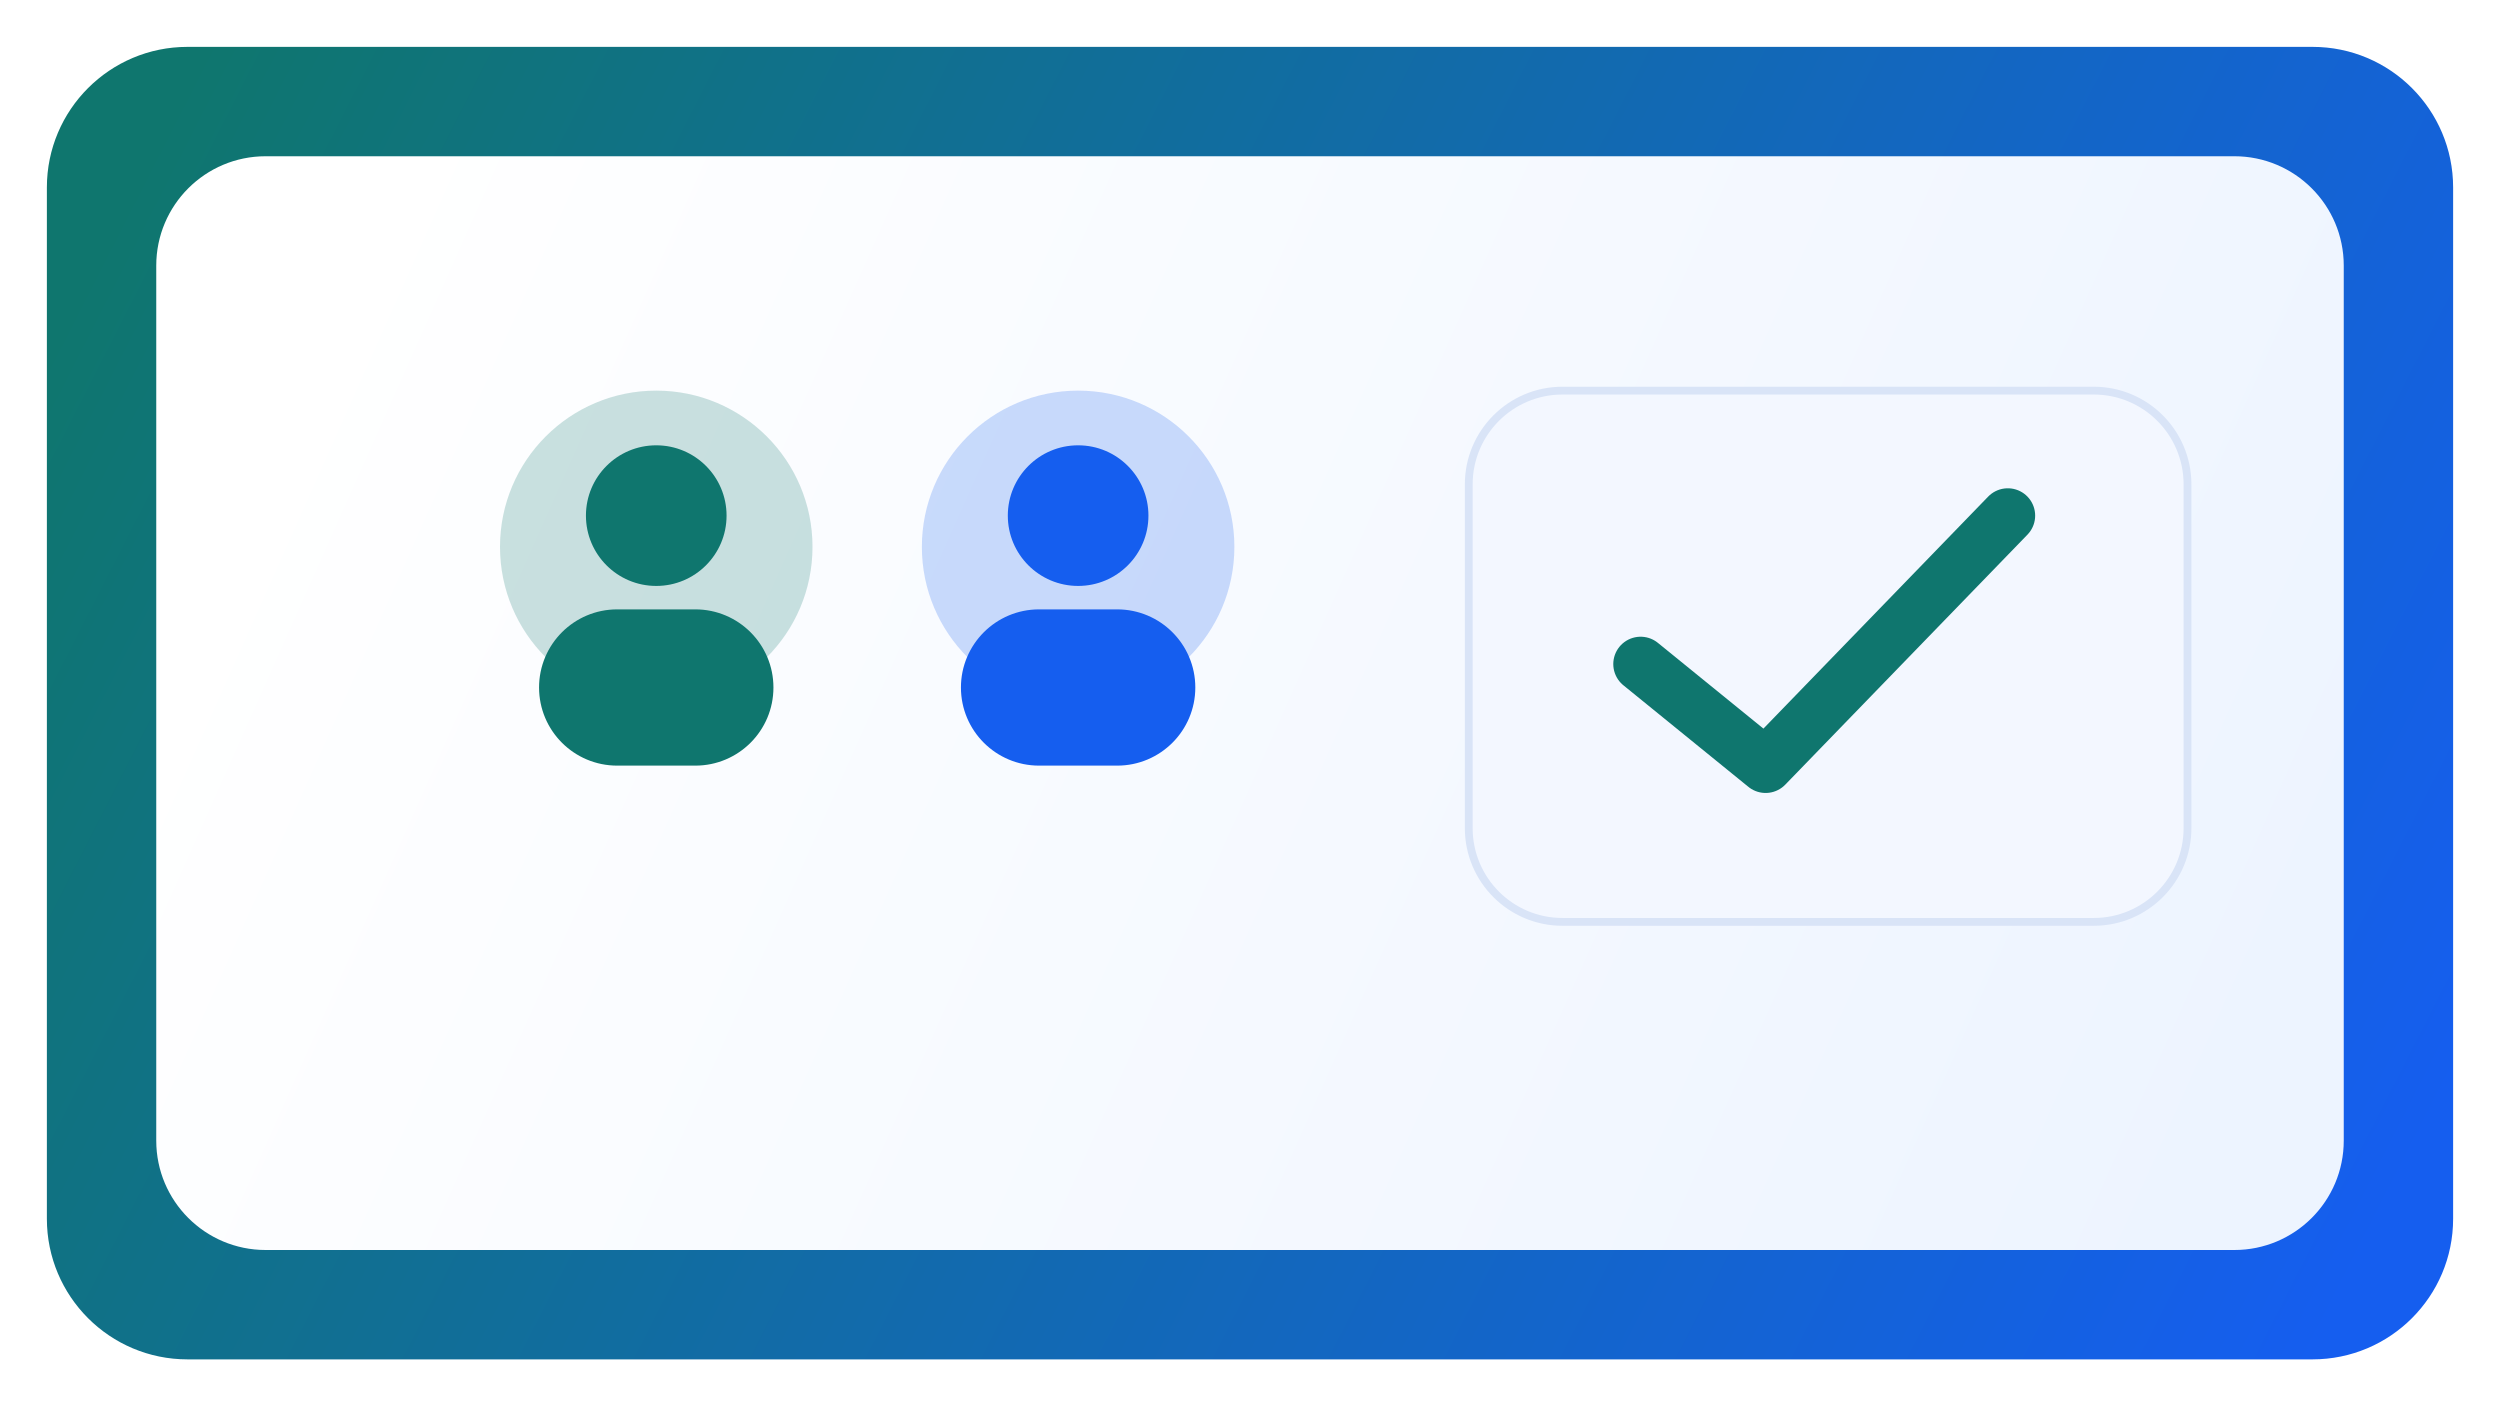
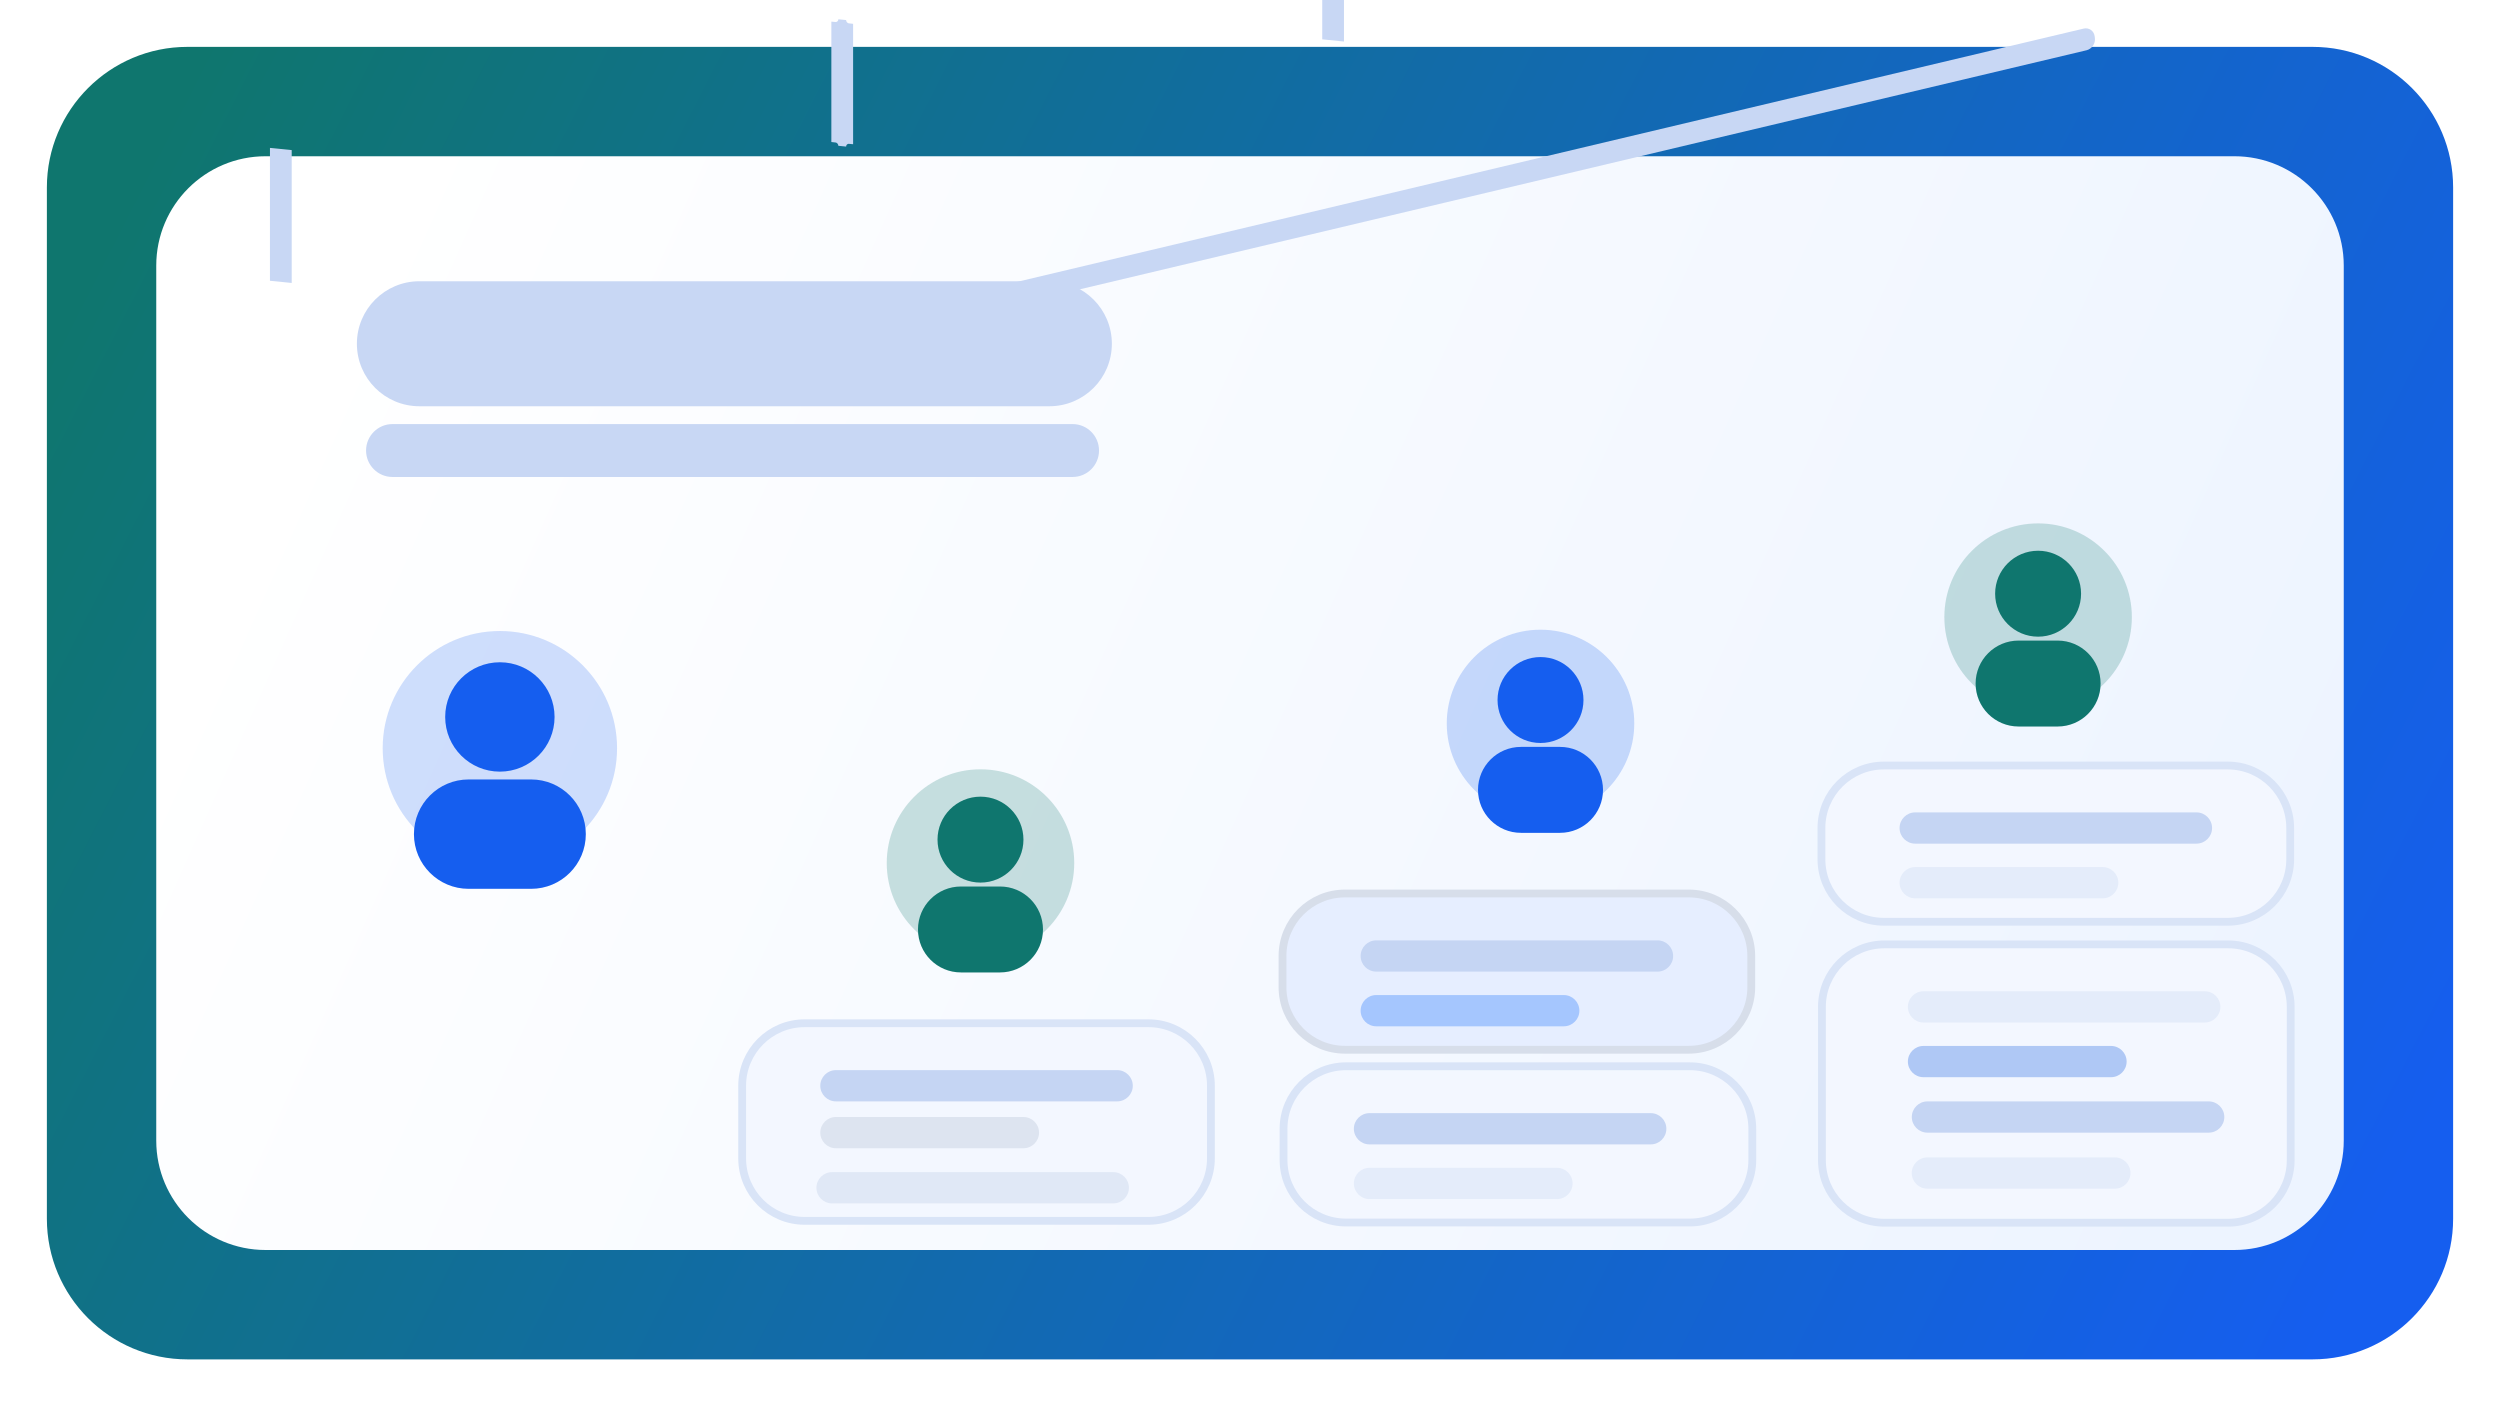
- <svg xmlns="http://www.w3.org/2000/svg" width="320" height="180" viewBox="0 0 320 180" fill="none">
+ <svg xmlns="http://www.w3.org/2000/svg" xmlns:ns1="https://boxy-svg.com" width="320" height="180" viewBox="0 0 320 180" fill="none">
  <defs>
    <linearGradient id="bg" x1="20" y1="18" x2="302" y2="162" gradientUnits="userSpaceOnUse">
      <stop stop-color="#0F766E" />
      <stop offset="1" stop-color="#155EEF" />
    </linearGradient>
    <linearGradient id="panel" x1="42" y1="40" x2="284" y2="148" gradientUnits="userSpaceOnUse">
      <stop stop-color="#FFFFFF" />
      <stop offset="1" stop-color="#EDF4FF" />
    </linearGradient>
  </defs>
  <rect x="6" y="6" width="308" height="168" rx="18" fill="url(#bg)" />
  <rect x="20" y="20" width="280" height="140" rx="14" fill="url(#panel)" />
-   <circle cx="84" cy="70" r="20" fill="#0F766E" opacity="0.22" />
-   <circle cx="84" cy="66" r="9" fill="#0F766E" />
-   <rect x="69" y="78" width="30" height="20" rx="10" fill="#0F766E" />
-   <circle cx="138" cy="70" r="20" fill="#155EEF" opacity="0.22" />
-   <circle cx="138" cy="66" r="9" fill="#155EEF" />
-   <rect x="123" y="78" width="30" height="20" rx="10" fill="#155EEF" />
-   <rect x="188" y="50" width="92" height="68" rx="12" fill="#F3F7FF" stroke="#D9E4F7" />
-   <path d="M210 85L226 98L257 66" stroke="#0F766E" stroke-width="7" stroke-linecap="round" stroke-linejoin="round" />
+   <rect x="45.682" y="36" width="96.636" height="16" rx="8" fill="#C8D7F4" style="" />
+   <circle cx="63.984" cy="95.77" r="15" fill="#155EEF" opacity="0.2" />
+   <circle cx="63.984" cy="91.77" r="7" fill="#155EEF" />
+   <rect x="52.984" y="99.77" width="22" height="14" rx="7" fill="#155EEF" />
+   <circle cx="125.502" cy="110.472" r="12" fill="#0F766E" opacity="0.22" />
+   <circle cx="125.502" cy="107.472" r="5.5" fill="#0F766E" />
+   <rect x="117.502" y="113.472" width="16" height="11" rx="5.5" fill="#0F766E" />
+   <circle cx="197.185" cy="92.603" r="12" fill="#155EEF" opacity="0.22" />
+   <circle cx="197.185" cy="89.603" r="5.5" fill="#155EEF" />
+   <circle cx="260.877" cy="78.994" r="12" fill="#0F766E" opacity="0.22">
+     </circle>
+   <path style="stroke: rgb(200, 215, 244); fill: rgb(200, 215, 244); stroke-width: 1px; transform-origin: 17.376px 72.239px 0px;" d="M 9.043 71.347 H 25.709 V 71.347 H 25.709 V 73.131 H 25.709 V 73.131 H 9.043 V 73.131 H 9.043 V 71.347 H 9.043 V 71.347 Z" ns1:shape="rect 9.043 71.347 16.666 1.784 3 0 0 2@33ea4443" transform="matrix(0, 1, -1, -0.10054, 242.8768, -13.77016)" />
+   <rect x="189.185" y="95.603" width="16" height="11" rx="5.5" fill="#155EEF" />
+   <circle cx="260.877" cy="75.994" r="5.5" fill="#0F766E" />
+   <rect x="252.877" y="81.994" width="16" height="11" rx="5.5" fill="#0F766E" />
+   <rect x="94.997" y="130.976" width="60" height="25.292" rx="8" fill="#F3F7FF" stroke="#D9E4F7" style="" />
+   <rect x="104.997" y="136.976" width="40" height="4" rx="2" fill="#C5D5F3" />
+   <rect x="104.997" y="142.976" width="28" height="4" rx="2" style="fill: rgb(221, 228, 240);" />
+   <rect x="164.161" y="114.367" width="60" height="20" rx="8" style="stroke: rgb(215, 222, 234); fill: rgb(230, 238, 255);" />
+   <rect x="174.161" y="120.367" width="40" height="4" rx="2" fill="#C5D5F3" />
+   <rect x="174.161" y="127.367" width="28" height="4" rx="2" style="fill: rgb(165, 198, 254);" />
+   <rect x="233.145" y="97.986" width="60" height="20" rx="8" fill="#F3F7FF" stroke="#D9E4F7" />
+   <rect x="243.145" y="103.986" width="40" height="4" rx="2" fill="#C5D5F3" />
+   <rect x="243.145" y="110.986" width="28" height="4" rx="2" fill="#E4ECFA" />
+   <rect x="233.208" y="120.881" width="60" height="35.627" rx="8" fill="#F3F7FF" stroke="#D9E4F7" style="stroke-width: 1px;" />
+   <rect x="244.208" y="126.881" width="40" height="4" rx="2" style="stroke-width: 1px; fill: rgb(228, 236, 250);" />
+   <rect x="244.208" y="133.881" width="28" height="4" rx="2" style="stroke-width: 1px; fill: rgb(175, 200, 245);" />
+   <rect x="244.712" y="140.979" width="40" height="4" rx="2" fill="#C5D5F3" style="stroke-width: 1px;" />
+   <rect x="164.294" y="136.482" width="60" height="20" rx="8" fill="#F3F7FF" stroke="#D9E4F7" style="stroke-width: 1px;" />
+   <rect x="173.294" y="142.482" width="40" height="4" rx="2" fill="#C5D5F3" style="stroke-width: 1px;" />
+   <rect x="173.294" y="149.482" width="28" height="4" rx="2" fill="#E4ECFA" style="stroke-width: 1px;" />
+   <rect x="104.503" y="150.035" width="40" height="4" rx="2" style="stroke-width: 1px; fill: rgb(224, 232, 246);" />
+   <path style="stroke: rgb(200, 215, 244); fill: rgb(200, 215, 244); transform-origin: 192.079px 72.239px 0px;" transform="matrix(0.972946, -0.231033, 0.133213, 0.996174, -18.48119, -1.437073)" d="M 100.75 71.347 H 283.409 A 0.782 0.782 0 0 1 284.191 72.129 V 72.349 A 0.782 0.782 0 0 1 283.409 73.131 H 100.75 A 0.782 0.782 0 0 1 99.968 72.349 V 72.129 A 0.782 0.782 0 0 1 100.75 71.347 Z" ns1:shape="rect 99.968 71.347 184.223 1.784 0 0.782 0.782 0 0.782 0.782 0 0.782 0.782 0 0.782 0.782 2@c5c6852a" />
+   <path style="stroke: rgb(200, 215, 244); fill: rgb(200, 215, 244); stroke-width: 1px; transform-origin: 16.884px 72.239px 0px;" d="M 9.679 71.347 H 24.089 A 0.892 0.892 0 0 0 24.981 72.239 V 72.239 A 0.892 0.892 0 0 0 24.089 73.131 H 9.679 A 0.892 0.892 0 0 0 8.787 72.239 V 72.239 A 0.892 0.892 0 0 0 9.679 71.347 Z" ns1:shape="rect 8.787 71.347 16.194 1.784 2 0.892 0.892 2@801027e2" transform="matrix(0, 1, -1, -0.10054, 180.0445, 0.993167)" />
+   <path style="stroke: rgb(200, 215, 244); fill: rgb(200, 215, 244); stroke-width: 1px; transform-origin: 16.688px 72.239px 0px;" d="M 8.685 71.347 H 24.691 V 71.347 H 24.691 V 73.131 H 24.691 V 73.131 H 8.685 V 73.131 H 8.685 V 71.347 H 8.685 V 71.347 Z" ns1:shape="rect 8.685 71.347 16.006 1.784 3 0 0 2@f94f0e03" transform="matrix(0, 1, -1, -0.10054, 108.1851, 18.15064)" />
+   <path fill="#C8D7F4" style="stroke-width: 1px;" d="M 50.242 54.281 H 137.289 A 3.386 3.386 0 0 1 140.675 57.667 V 57.668 A 3.386 3.386 0 0 1 137.289 61.054 H 50.242 A 3.386 3.386 0 0 1 46.856 57.668 V 57.667 A 3.386 3.386 0 0 1 50.242 54.281 Z" ns1:shape="rect 46.856 54.281 93.819 6.773 0 3.386 3.386 2@059efbea" />
+   <rect x="244.702" y="148.148" width="28" height="4" rx="2" fill="#E4ECFA" style="stroke-width: 1px;" />
</svg>
